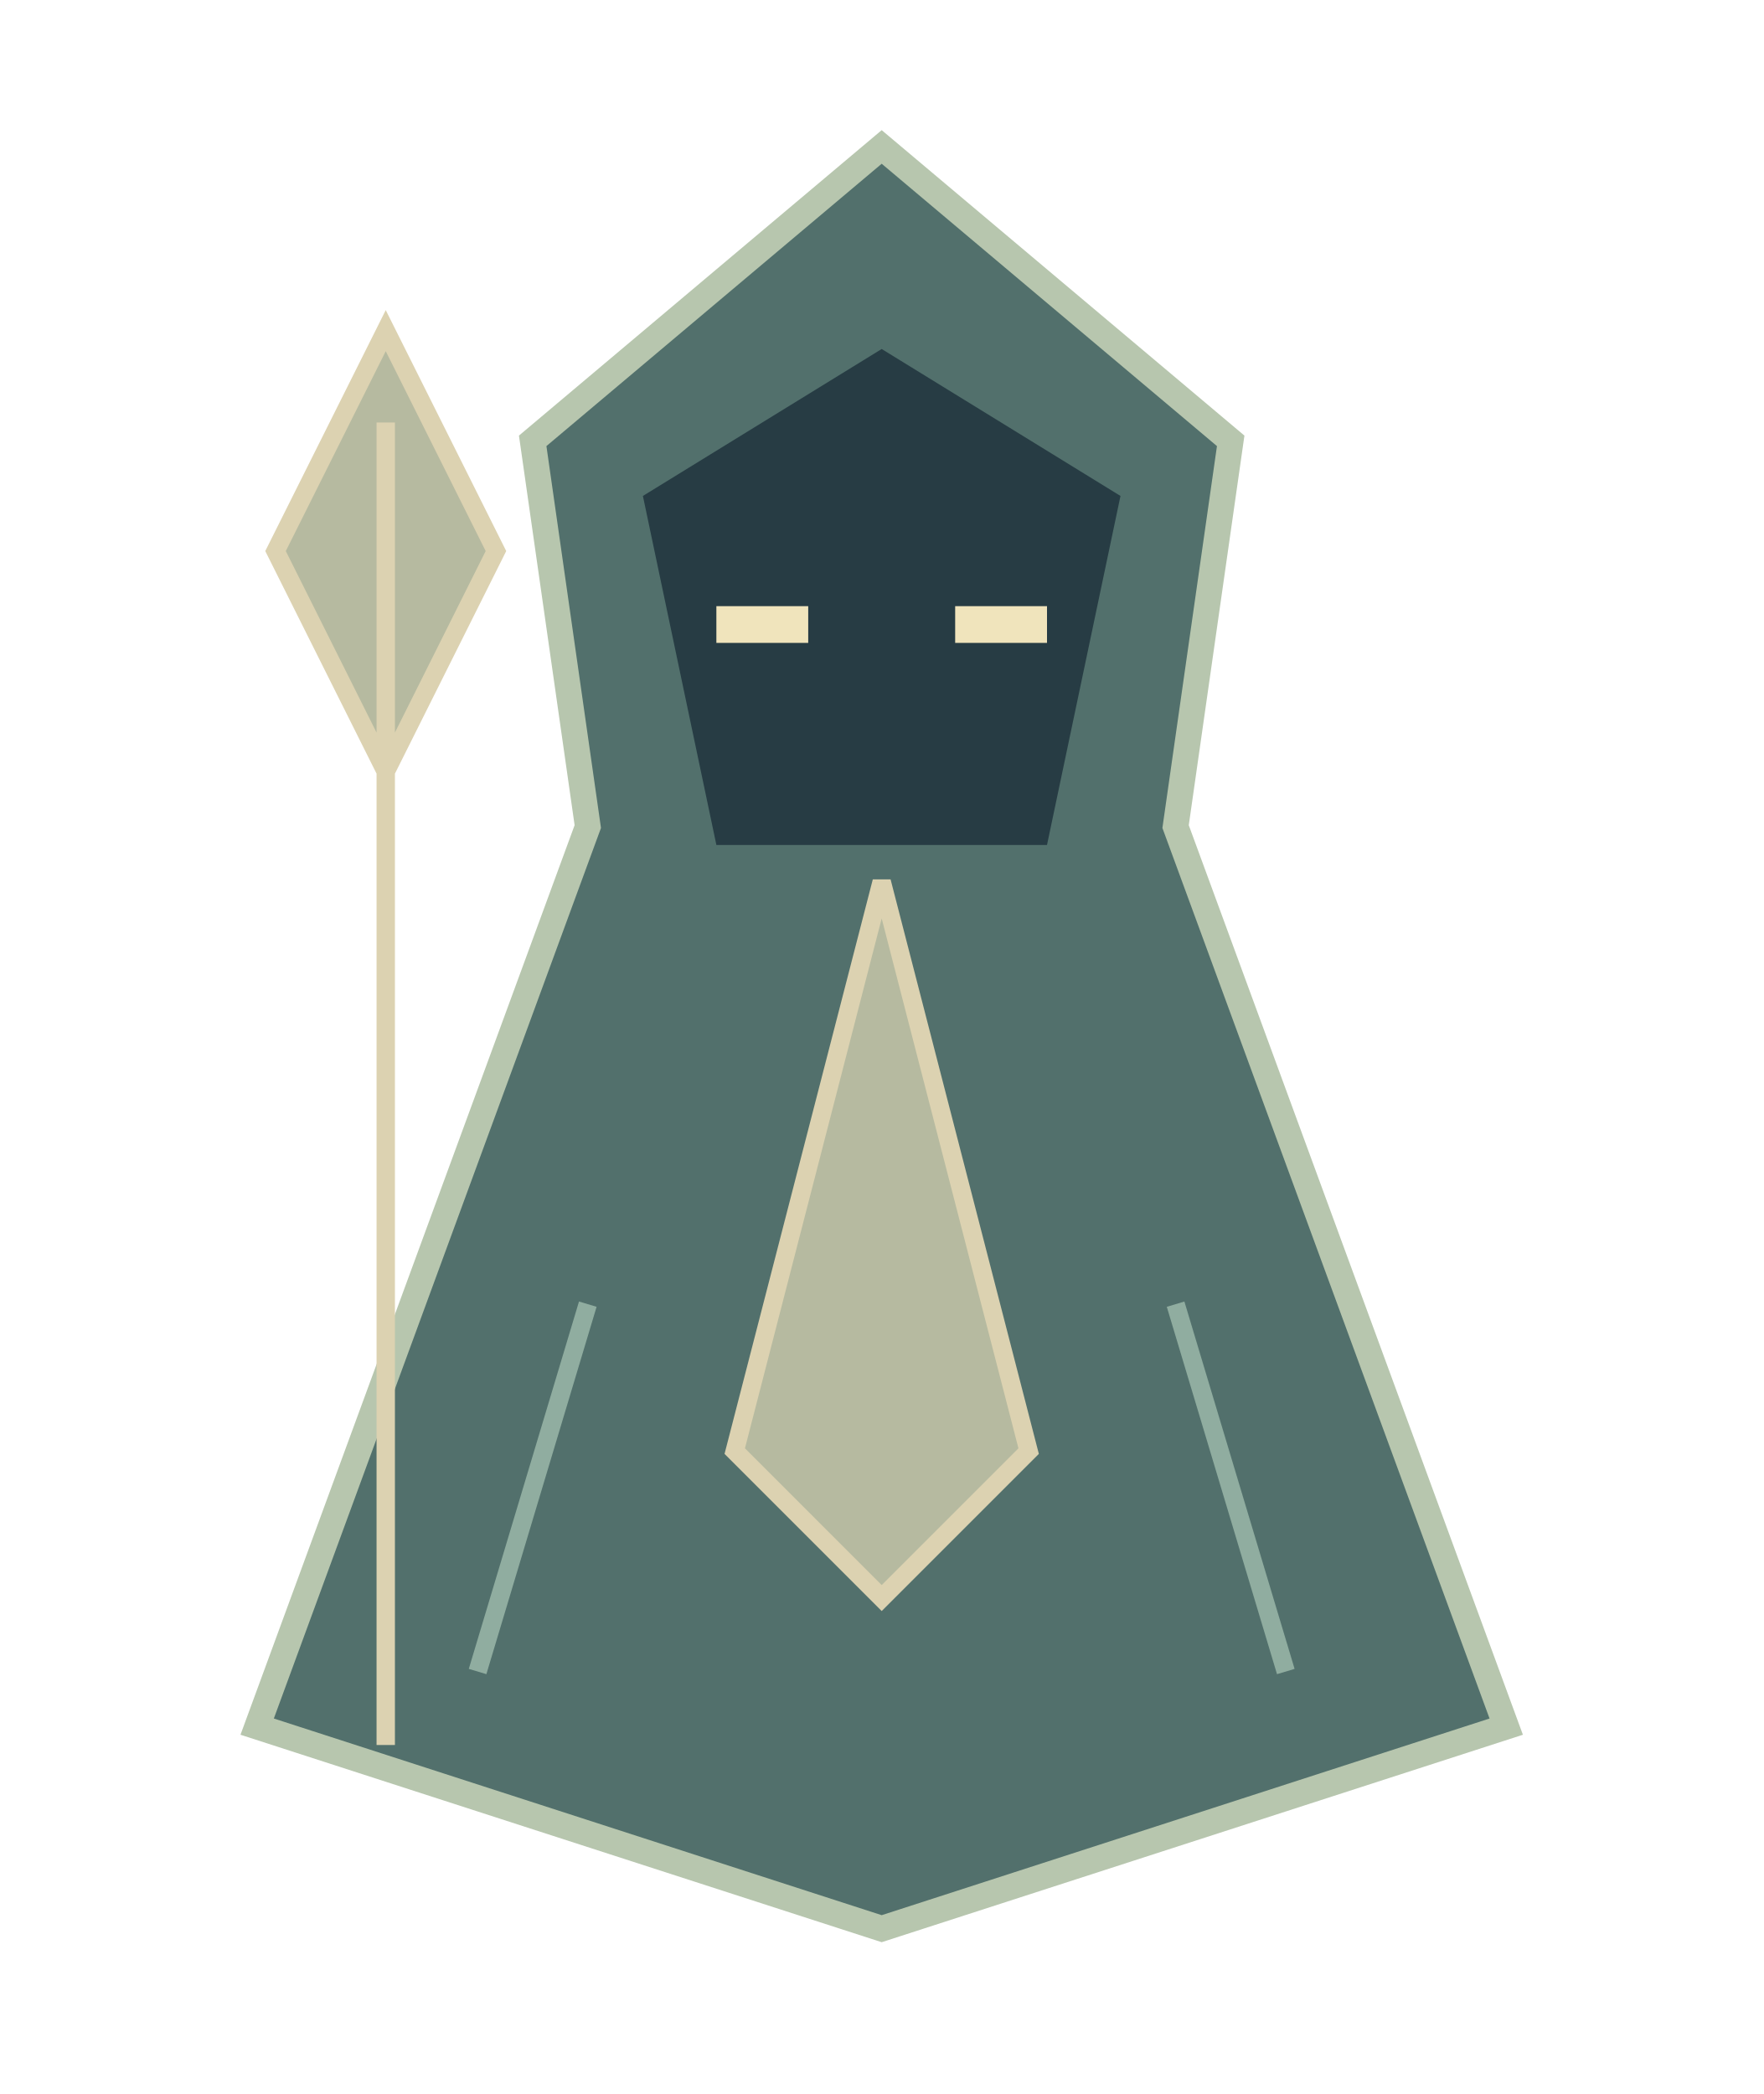
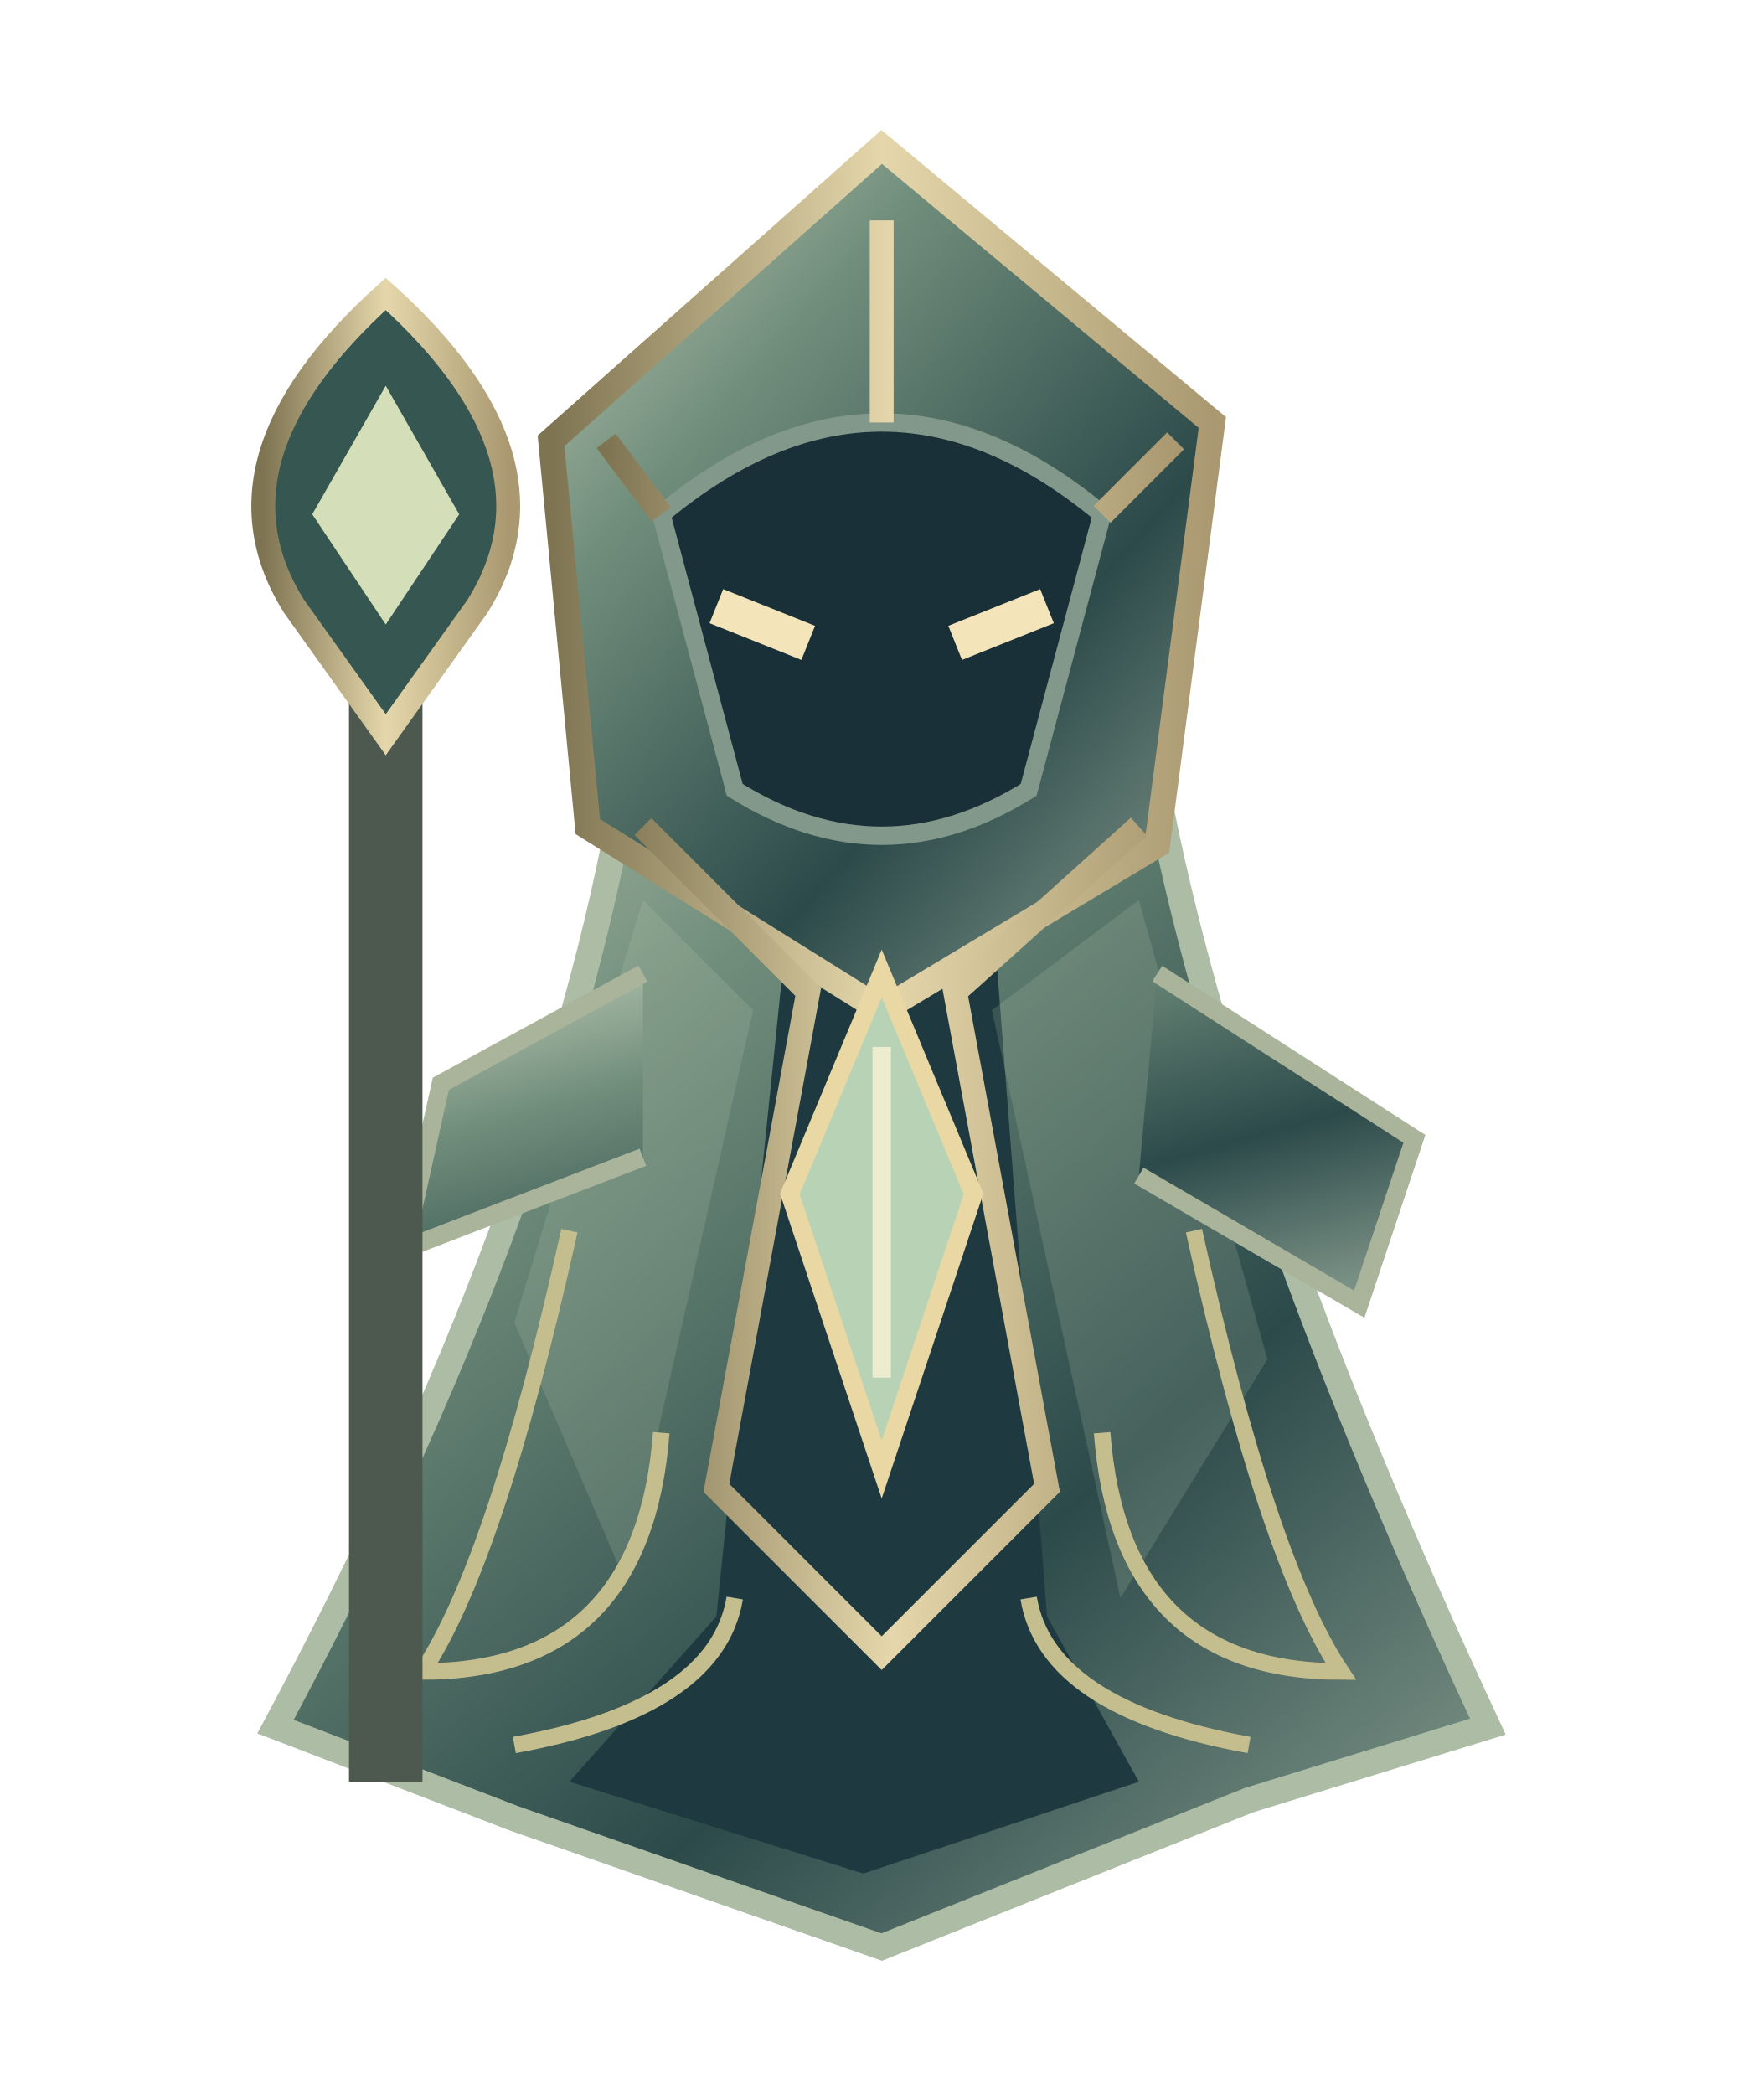
<svg xmlns="http://www.w3.org/2000/svg" width="192" height="228" viewBox="0 0 96 114">
-   <path d="M48 8L67 24L64 45L82 94L48 105L14 94L32 45L29 24Z" fill="#52706c" stroke="#b7c6ae" stroke-width="1.4" />
-   <path d="M35 27L48 19L61 27L57 46L39 46Z" fill="#273c44" />
-   <path d="M39 34H44M52 34H57" stroke="#f0e4bc" stroke-width="2" />
-   <path d="M48 48L40 79L48 87L56 79ZM21 23V95M15 30L21 18L27 30L21 42Z" fill="#b6baa0" stroke="#dcd2b1" />
-   <path d="M32 71L26 91M64 71L70 91" stroke="#90ada0" />
+   <defs>
+     <linearGradient id="robe" x2=".85" y2="1">
+       <stop stop-color="#c2cfb8" />
+       <stop offset=".3" stop-color="#718e7c" />
+       <stop offset=".7" stop-color="#2c4a4a" />
+       <stop offset="1" stop-color="#799084" />
+     </linearGradient>
+     <linearGradient id="gold">
+       <stop stop-color="#7f7452" />
+       <stop offset=".5" stop-color="#e5d7ab" />
+       <stop offset="1" stop-color="#a99870" />
+     </linearGradient>
+   </defs>
+   <path d="M34 43L48 38L63 43Q67 64 81 94L68 98L48 106L28 99L15 94Q30 66 34 43Z" fill="url(#robe)" stroke="#acbca5" stroke-width="1.4" />
+   <path d="M43 49L39 88L31 97L47 102L62 97L57 88L54 49Z" fill="#1e3a40" />
+   <path d="M35 49L28 72L34 86L41 55M62 49L69 74L61 87L54 55" fill="#bdcbb3" opacity=".18" />
+   <path d="M48 8L66 23L63 46L48 55L32 45L30 24Z" fill="url(#robe)" stroke="url(#gold)" stroke-width="1.4" />
+   <path d="M36 28Q48 18 60 28L56 43Q48 48 40 43Z" fill="#1a3039" stroke="#82988a" />
+   <path d="M39 33L44 35M52 35L57 33" stroke="#f4e4b9" stroke-width="2" />
+   <path d="M48 12V23M33 24L36 28M60 28L64 24M35 45L44 54L39 81L48 90L57 81L52 54L62 45" fill="none" stroke="url(#gold)" stroke-width="1.3" />
+   <path d="M48 53L43 65L48 80L53 65Z" fill="#b8d2b5" stroke="#ead8a4" />
+   <path d="M48 57V75" stroke="#ecedce" />
+   <path d="M31 67Q27 85 23 91Q35 91 36 78M65 67Q69 85 73 91Q61 91 60 78M28 95Q39 93 40 87M68 95Q57 93 56 87" fill="none" stroke="#c4bd8e" stroke-width=".9" />
+   <path d="M35 53L24 59L22 68L35 63M63 53L77 62L74 71L62 64" fill="url(#robe)" stroke="#a9b49a" />
+   <path d="M21 32V97" stroke="#4d594e" stroke-width="4" />
+   <path d="M21 32V97" stroke="url(#gold)" stroke-width="1.6" />
+   <path d="M21 16Q11 25 16 33L21 40L26 33Q31 25 21 16Z" fill="#365651" stroke="url(#gold)" stroke-width="1.3" />
+   <path d="M21 21L25 28L21 34L17 28Z" fill="#d4dfb9" />
</svg>
